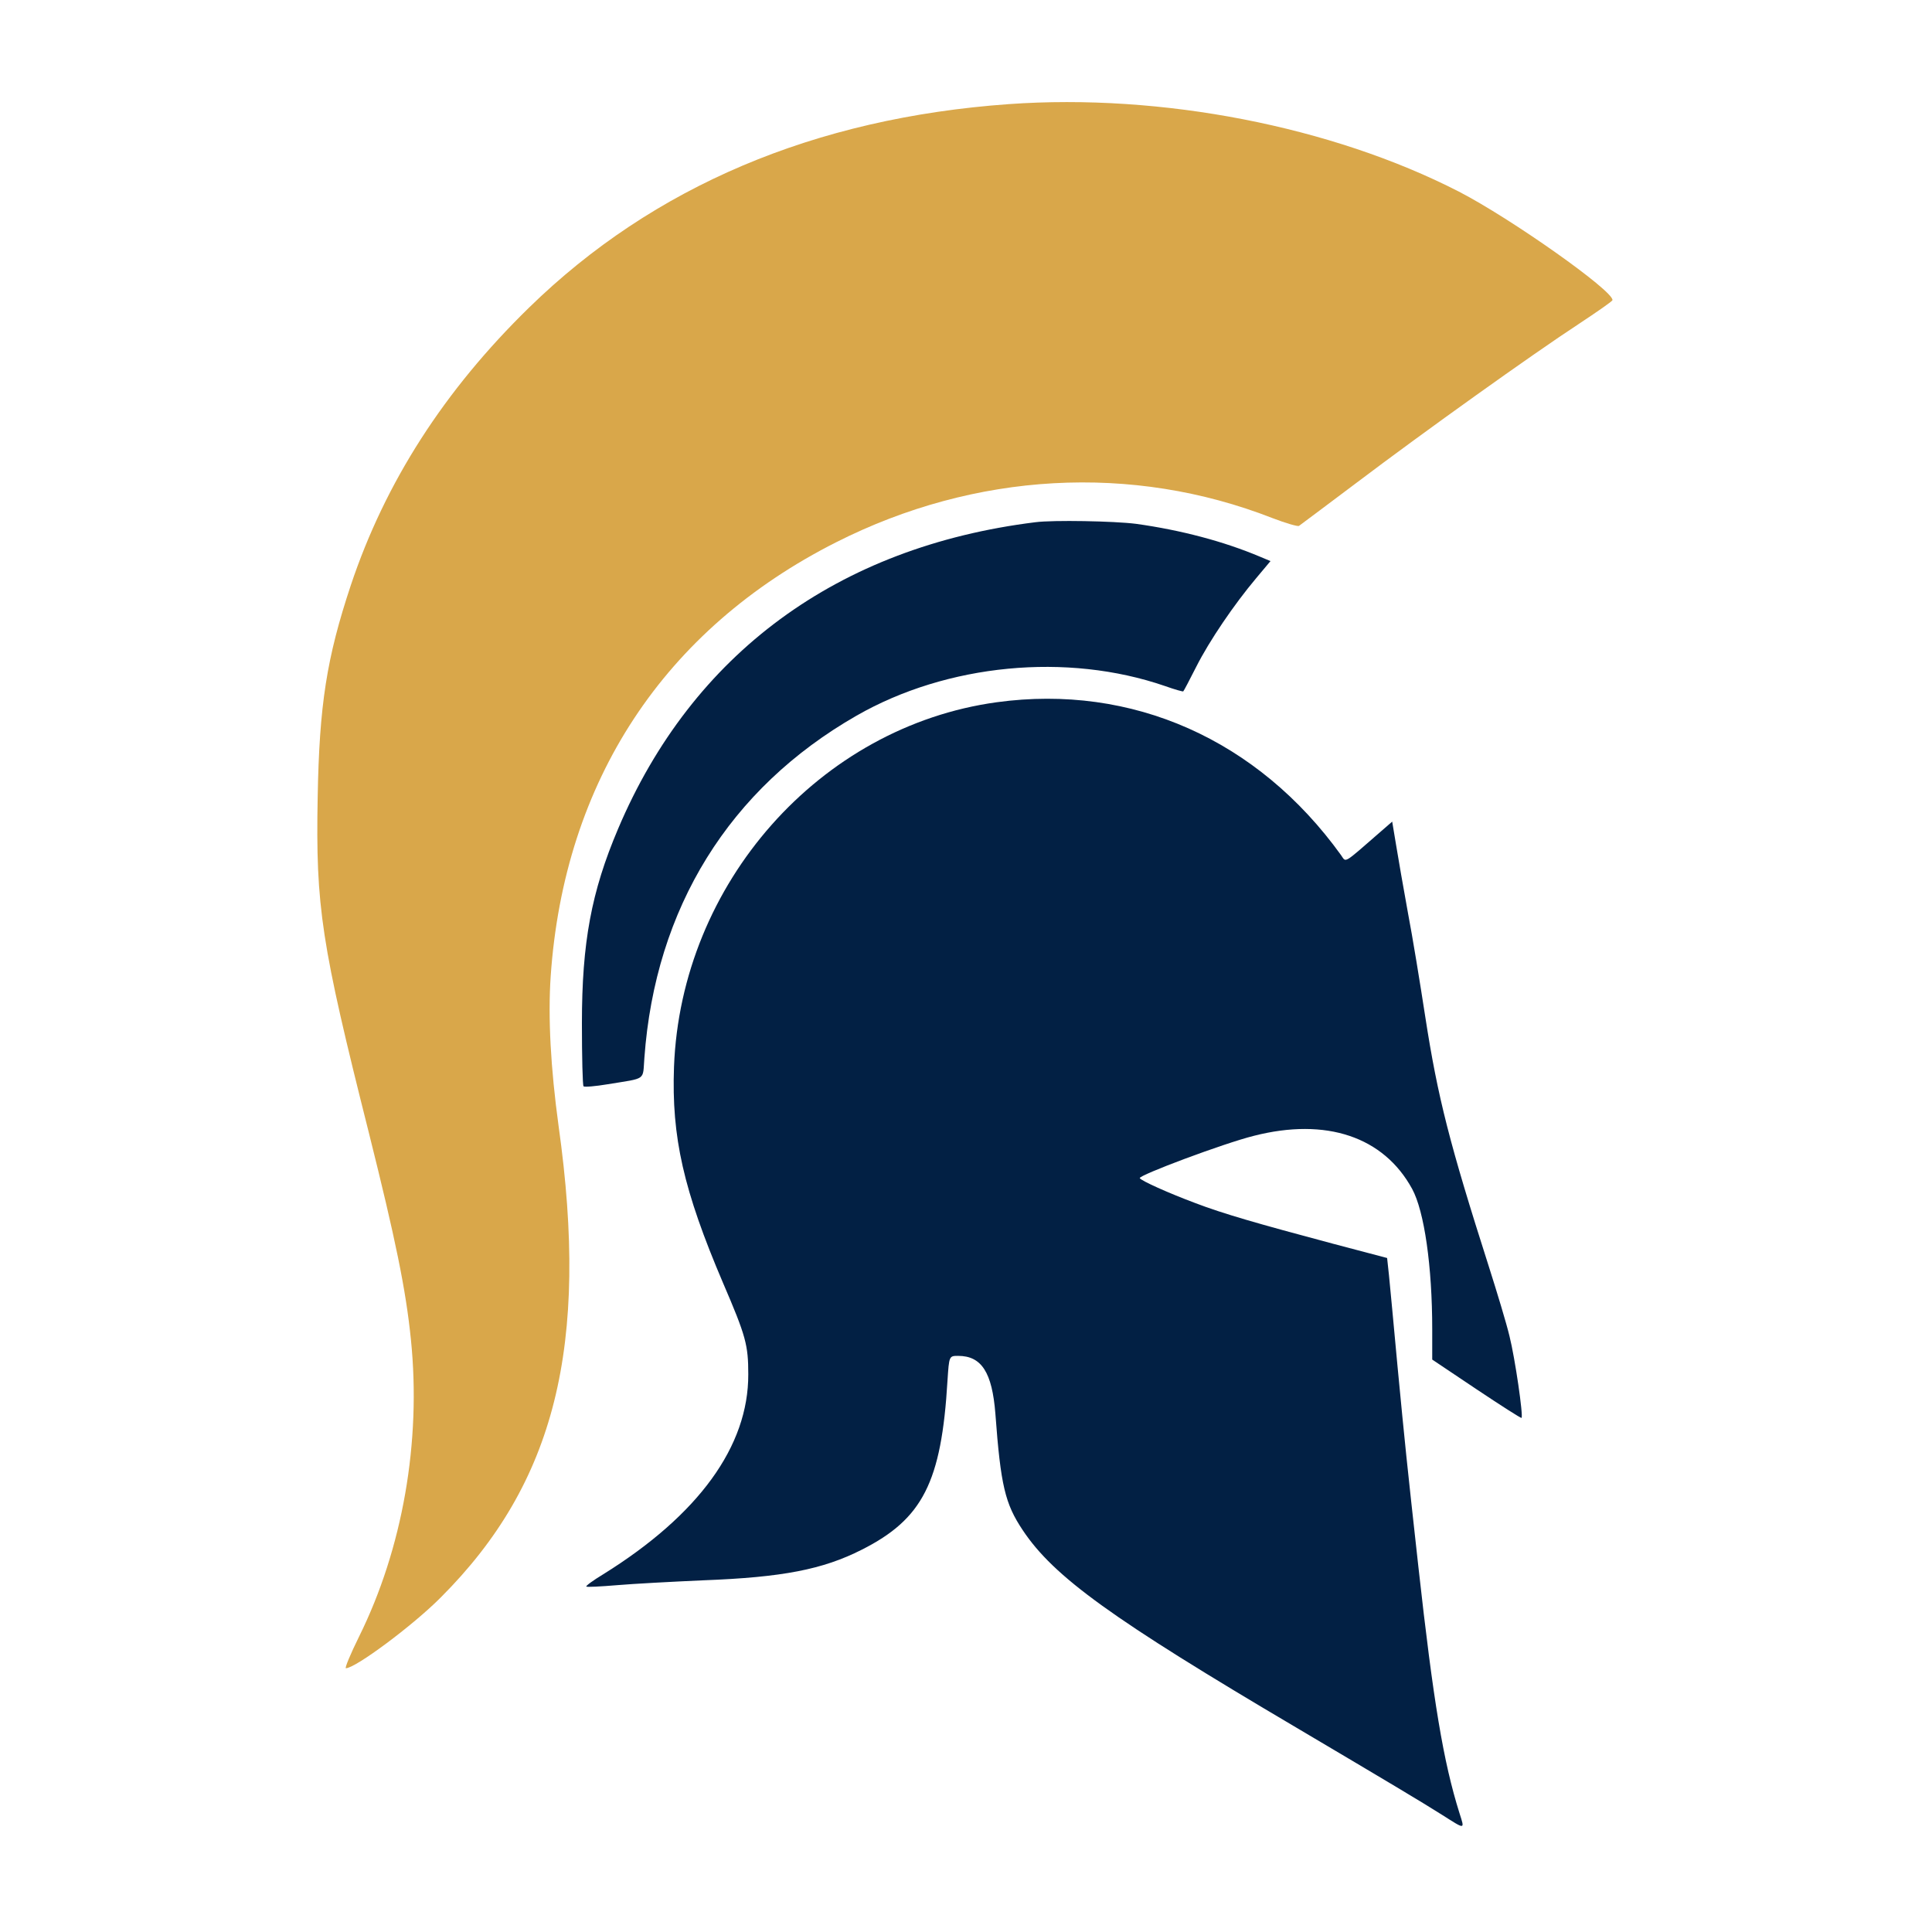
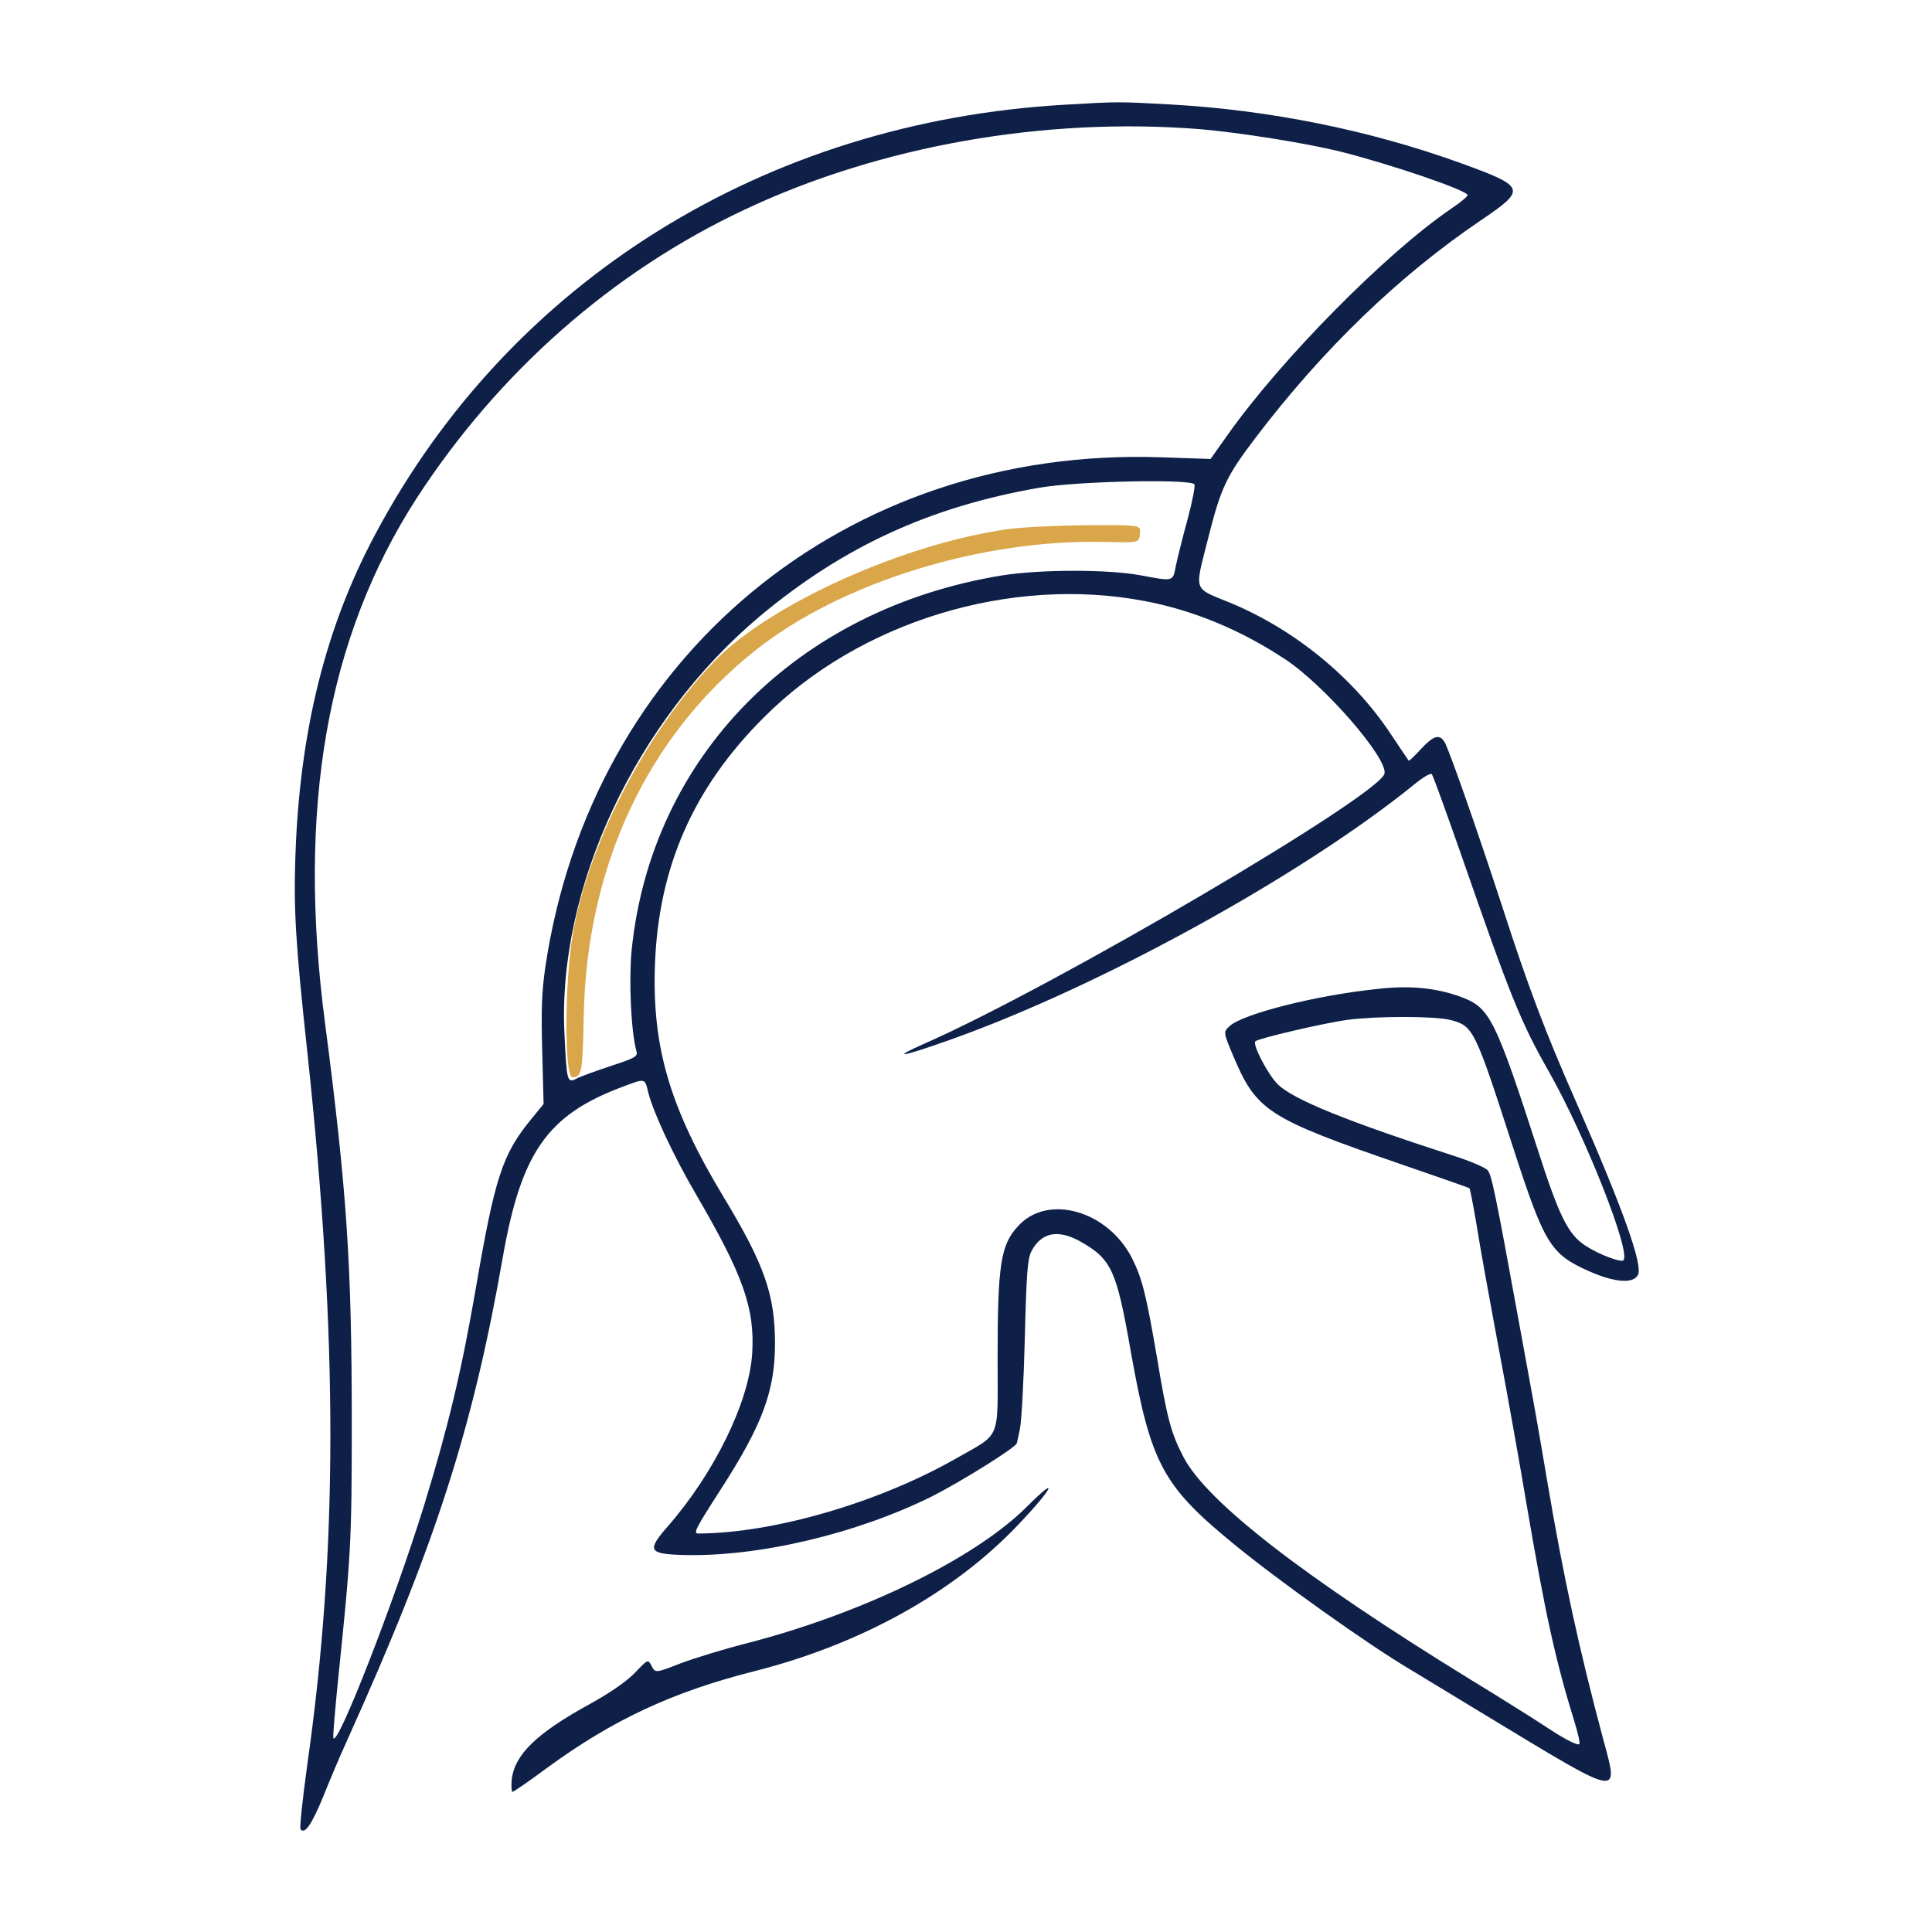
- <svg xmlns="http://www.w3.org/2000/svg" viewBox="247 243 835 835" width="1024" height="1024">
-   <g transform="translate(0,1328) scale(0.1,-0.1)" fill="#d9a74a" stroke="none">
-     <path d="M6830 10400 c-839 -60 -1536 -355 -2073 -879 -367 -358 -622 -755 -771 -1201 -104 -313 -136 -516 -143 -915 -9 -476 15 -632 221 -1450 115 -460 160 -677 182 -895 45 -442 -36 -903 -224 -1283 -37 -75 -63 -137 -57 -137 41 0 290 185 410 306 494 494 643 1087 509 2039 -34 249 -46 467 -34 645 58 844 490 1501 1235 1877 600 303 1277 341 1884 104 57 -22 109 -37 115 -34 6 4 119 89 251 188 291 220 757 553 957 684 80 53 147 99 147 104 4 40 -439 353 -664 469 -550 282 -1285 425 -1945 378z" />
+ <svg xmlns="http://www.w3.org/2000/svg" viewBox="307 295 703 703" width="1024" height="1024">
+   <g fill="#d9a74a" transform="translate(0,1328) scale(0.1,-0.1)">
+     <path d="M6740 8405 c-383 -53 -876 -276 -1075 -486 -248 -261 -452 -656 -510 -984 -31 -175 -32 -525 -2 -525 34 1 37 16 41 221 10 547 232 1021 624 1332 312 248 826 407 1277 395 120 -3 120 -3 123 30 3 32 3 32 -190 31 -106 -1 -236 -7 -288 -14z" />
  </g>
-   <g transform="translate(0,1328) scale(0.1,-0.1)" fill="#022044" stroke="none">
-     <path d="M6945 8593 c-855 -106 -1483 -568 -1804 -1326 -115 -271 -156 -490 -156 -839 0 -146 3 -269 7 -273 4 -4 51 0 105 9 170 28 150 14 158 114 47 648 367 1164 917 1479 391 224 909 274 1333 128 42 -15 78 -25 79 -23 2 1 27 49 56 106 57 113 164 270 259 383 l62 74 -43 18 c-158 67 -344 116 -538 143 -94 12 -358 17 -435 7z" />
-     <path d="M6778 7815 c-765 -105 -1365 -783 -1395 -1576 -11 -304 41 -533 212 -934 99 -230 109 -268 109 -395 1 -310 -214 -607 -627 -864 -43 -26 -76 -50 -73 -53 2 -3 62 0 133 6 70 6 238 15 373 21 343 13 516 47 684 132 264 133 345 292 371 731 7 107 7 107 46 107 101 0 147 -71 161 -250 23 -311 42 -389 118 -503 135 -203 387 -384 1185 -855 392 -232 538 -319 628 -376 101 -64 98 -65 75 7 -70 223 -113 481 -178 1067 -50 451 -58 530 -90 865 -16 176 -33 353 -37 394 l-8 74 -235 62 c-330 88 -475 130 -593 175 -120 45 -233 96 -241 108 -7 12 364 151 493 183 313 80 561 -4 684 -229 53 -97 87 -336 87 -607 l0 -131 191 -128 c105 -70 192 -126 195 -124 8 9 -28 257 -52 353 -13 55 -54 190 -89 300 -170 532 -221 731 -275 1080 -22 143 -55 346 -75 450 -19 105 -42 236 -51 292 l-17 102 -46 -40 c-170 -148 -152 -137 -175 -105 -360 500 -903 741 -1488 661z" />
+   <g fill="#0e2048" transform="translate(0,1328) scale(0.1,-0.1)">
+     <path d="M6945 9949 c-1090 -62 -2019 -640 -2510 -1564 -180 -337 -274 -714 -290 -1165 -7 -196 0 -320 44 -725 111 -1039 111 -1800 -1 -2587 -17 -125 -29 -231 -24 -235 16 -17 40 18 81 117 23 58 62 150 87 205 321 711 458 1133 568 1763 67 379 162 515 434 617 85 32 82 33 95 -21 19 -74 92 -230 173 -369 173 -296 215 -416 205 -580 -11 -176 -138 -436 -308 -630 -75 -86 -69 -99 51 -103 274 -9 636 76 913 214 106 54 307 179 307 193 1 3 6 26 11 51 6 25 14 173 18 330 6 239 10 290 24 317 37 70 98 81 181 34 111 -64 129 -103 181 -401 72 -403 115 -485 368 -693 166 -137 499 -374 652 -464 28 -17 165 -100 305 -185 461 -279 451 -277 394 -68 -88 329 -144 586 -204 940 -32 192 -48 279 -105 590 -85 467 -98 526 -112 542 -9 10 -63 33 -122 52 -390 126 -582 204 -640 259 -36 34 -95 147 -83 158 12 11 252 67 335 78 103 14 316 14 373 0 85 -22 89 -29 228 -459 116 -358 137 -393 279 -456 93 -41 160 -46 177 -13 19 35 -55 242 -224 627 -115 261 -176 423 -271 717 -86 263 -180 532 -205 588 -19 38 -41 34 -90 -19 -23 -25 -43 -44 -44 -42 -2 2 -31 46 -66 98 -136 205 -349 379 -582 476 -139 57 -132 37 -82 235 47 186 66 226 174 368 245 322 521 588 818 789 168 114 165 122 -74 209 -333 120 -696 193 -1057 213 -188 10 -180 11 -382 -1z m491 -89 c144 -12 387 -51 509 -81 190 -48 465 -142 465 -159 0 -5 -26 -27 -59 -49 -237 -161 -619 -548 -813 -822 l-63 -89 -180 6 c-1148 40 -2074 -727 -2241 -1857 -13 -89 -15 -156 -11 -305 l5 -191 -44 -54 c-106 -129 -133 -211 -203 -619 -53 -306 -100 -500 -187 -785 -109 -352 -318 -888 -331 -849 -2 6 6 101 17 210 47 455 50 501 50 934 0 583 -18 847 -97 1455 -103 783 6 1405 333 1912 298 459 712 824 1193 1050 492 232 1091 338 1657 293z m-20 -1292 c4 -4 -7 -61 -24 -125 -18 -65 -37 -142 -43 -170 -12 -61 -6 -59 -131 -36 -121 22 -367 21 -503 -1 -747 -122 -1277 -660 -1347 -1367 -10 -110 -2 -292 18 -365 5 -18 -5 -24 -94 -53 -54 -18 -110 -38 -125 -46 -33 -17 -35 -10 -43 161 -27 531 258 1141 710 1521 303 253 616 398 1016 468 136 24 545 33 566 13z m-181 -425 c175 -33 348 -104 510 -211 142 -93 372 -357 363 -416 -11 -76 -1197 -773 -1671 -982 -129 -57 -92 -52 86 11 548 194 1286 600 1696 933 29 24 57 40 61 35 4 -4 51 -134 105 -288 181 -521 217 -612 323 -798 130 -230 298 -654 269 -683 -9 -9 -93 23 -139 54 -62 41 -94 104 -174 353 -149 461 -173 509 -266 547 -95 37 -193 48 -321 33 -224 -24 -482 -90 -532 -134 -24 -22 -24 -22 11 -106 86 -204 124 -229 614 -398 134 -46 246 -85 247 -87 2 -2 13 -57 24 -122 18 -111 33 -195 110 -609 16 -88 50 -277 74 -420 66 -387 104 -564 172 -783 14 -45 23 -85 20 -88 -7 -7 -58 20 -127 66 -30 20 -152 97 -270 169 -608 374 -957 645 -1043 808 -46 88 -60 140 -97 363 -39 228 -54 288 -90 360 -88 175 -308 238 -416 118 -63 -68 -74 -141 -74 -480 0 -306 15 -270 -153 -366 -281 -160 -663 -271 -936 -272 -19 0 -12 15 80 158 153 237 199 360 199 534 0 177 -39 288 -188 534 -194 322 -259 542 -249 839 12 358 139 648 397 905 347 348 896 516 1385 423z" />
+     <path d="M6807 4848 c-189 -189 -598 -389 -1022 -498 -82 -21 -190 -54 -240 -73 -90 -35 -90 -35 -104 -9 -13 25 -13 25 -60 -24 -31 -32 -88 -72 -164 -114 -195 -107 -274 -184 -285 -275 -2 -25 -1 -45 3 -45 4 0 62 40 128 89 237 173 455 275 752 350 387 98 726 286 960 533 127 133 153 187 32 66z" />
  </g>
</svg>
